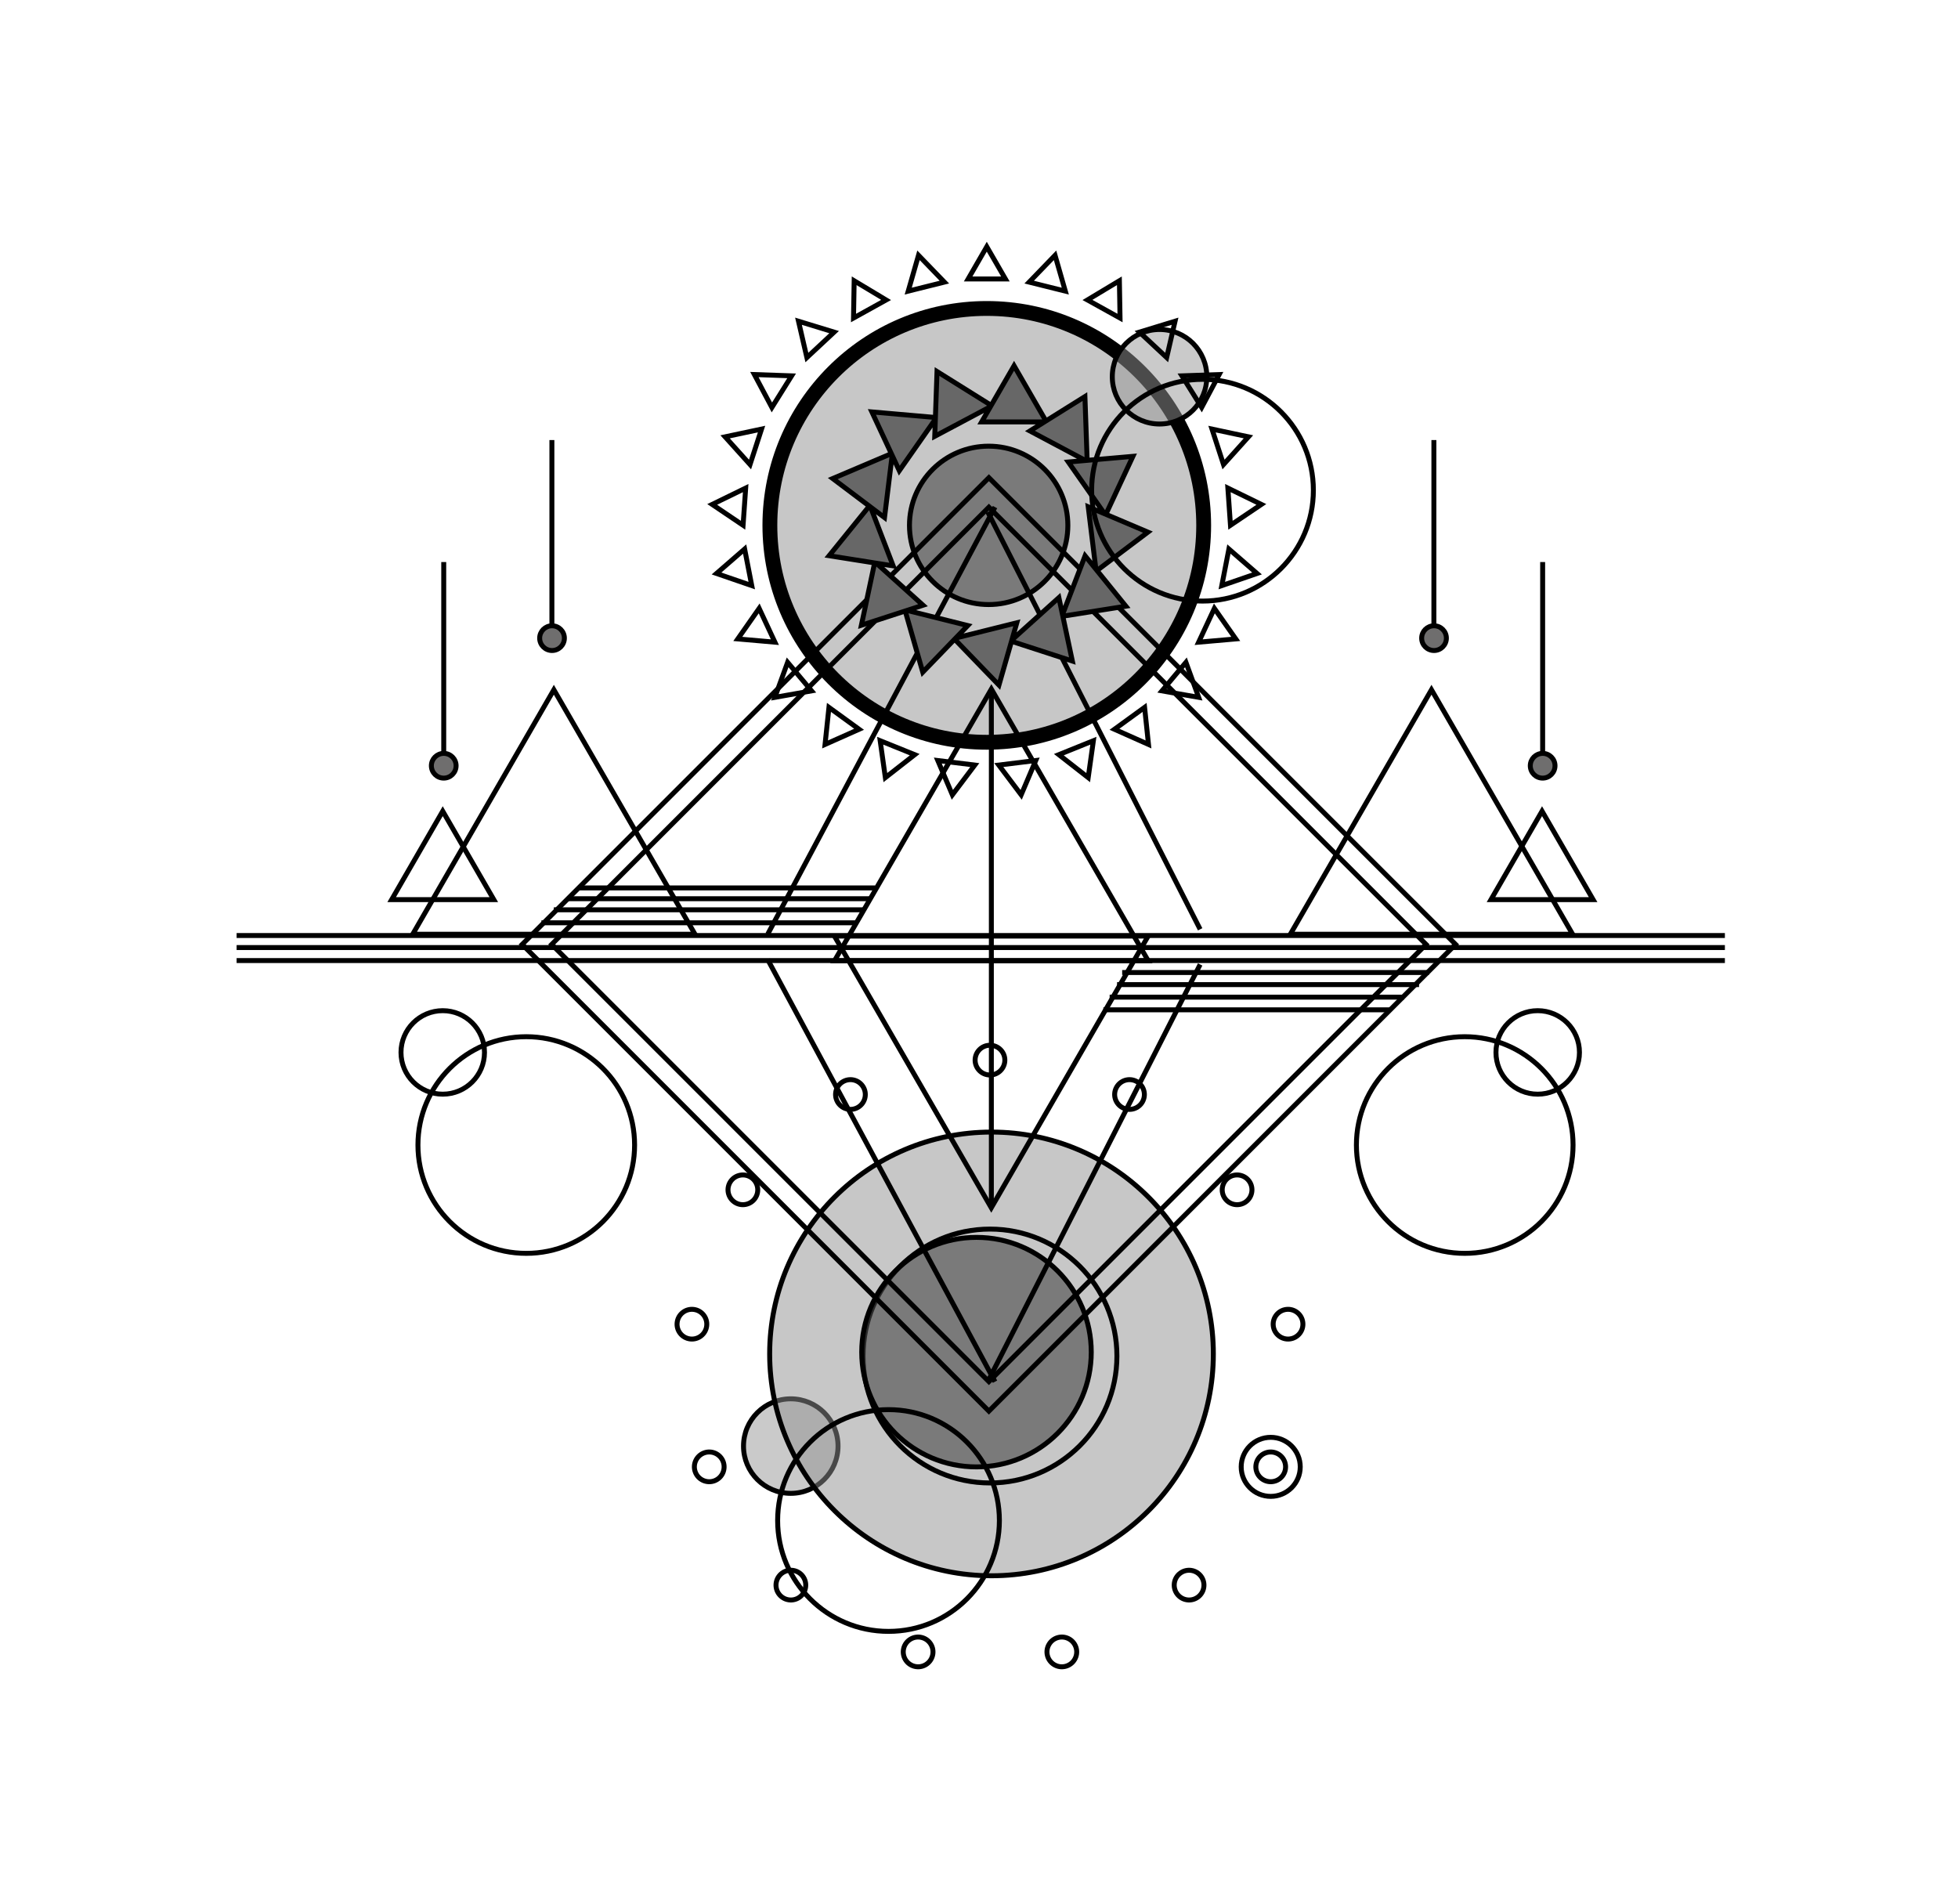
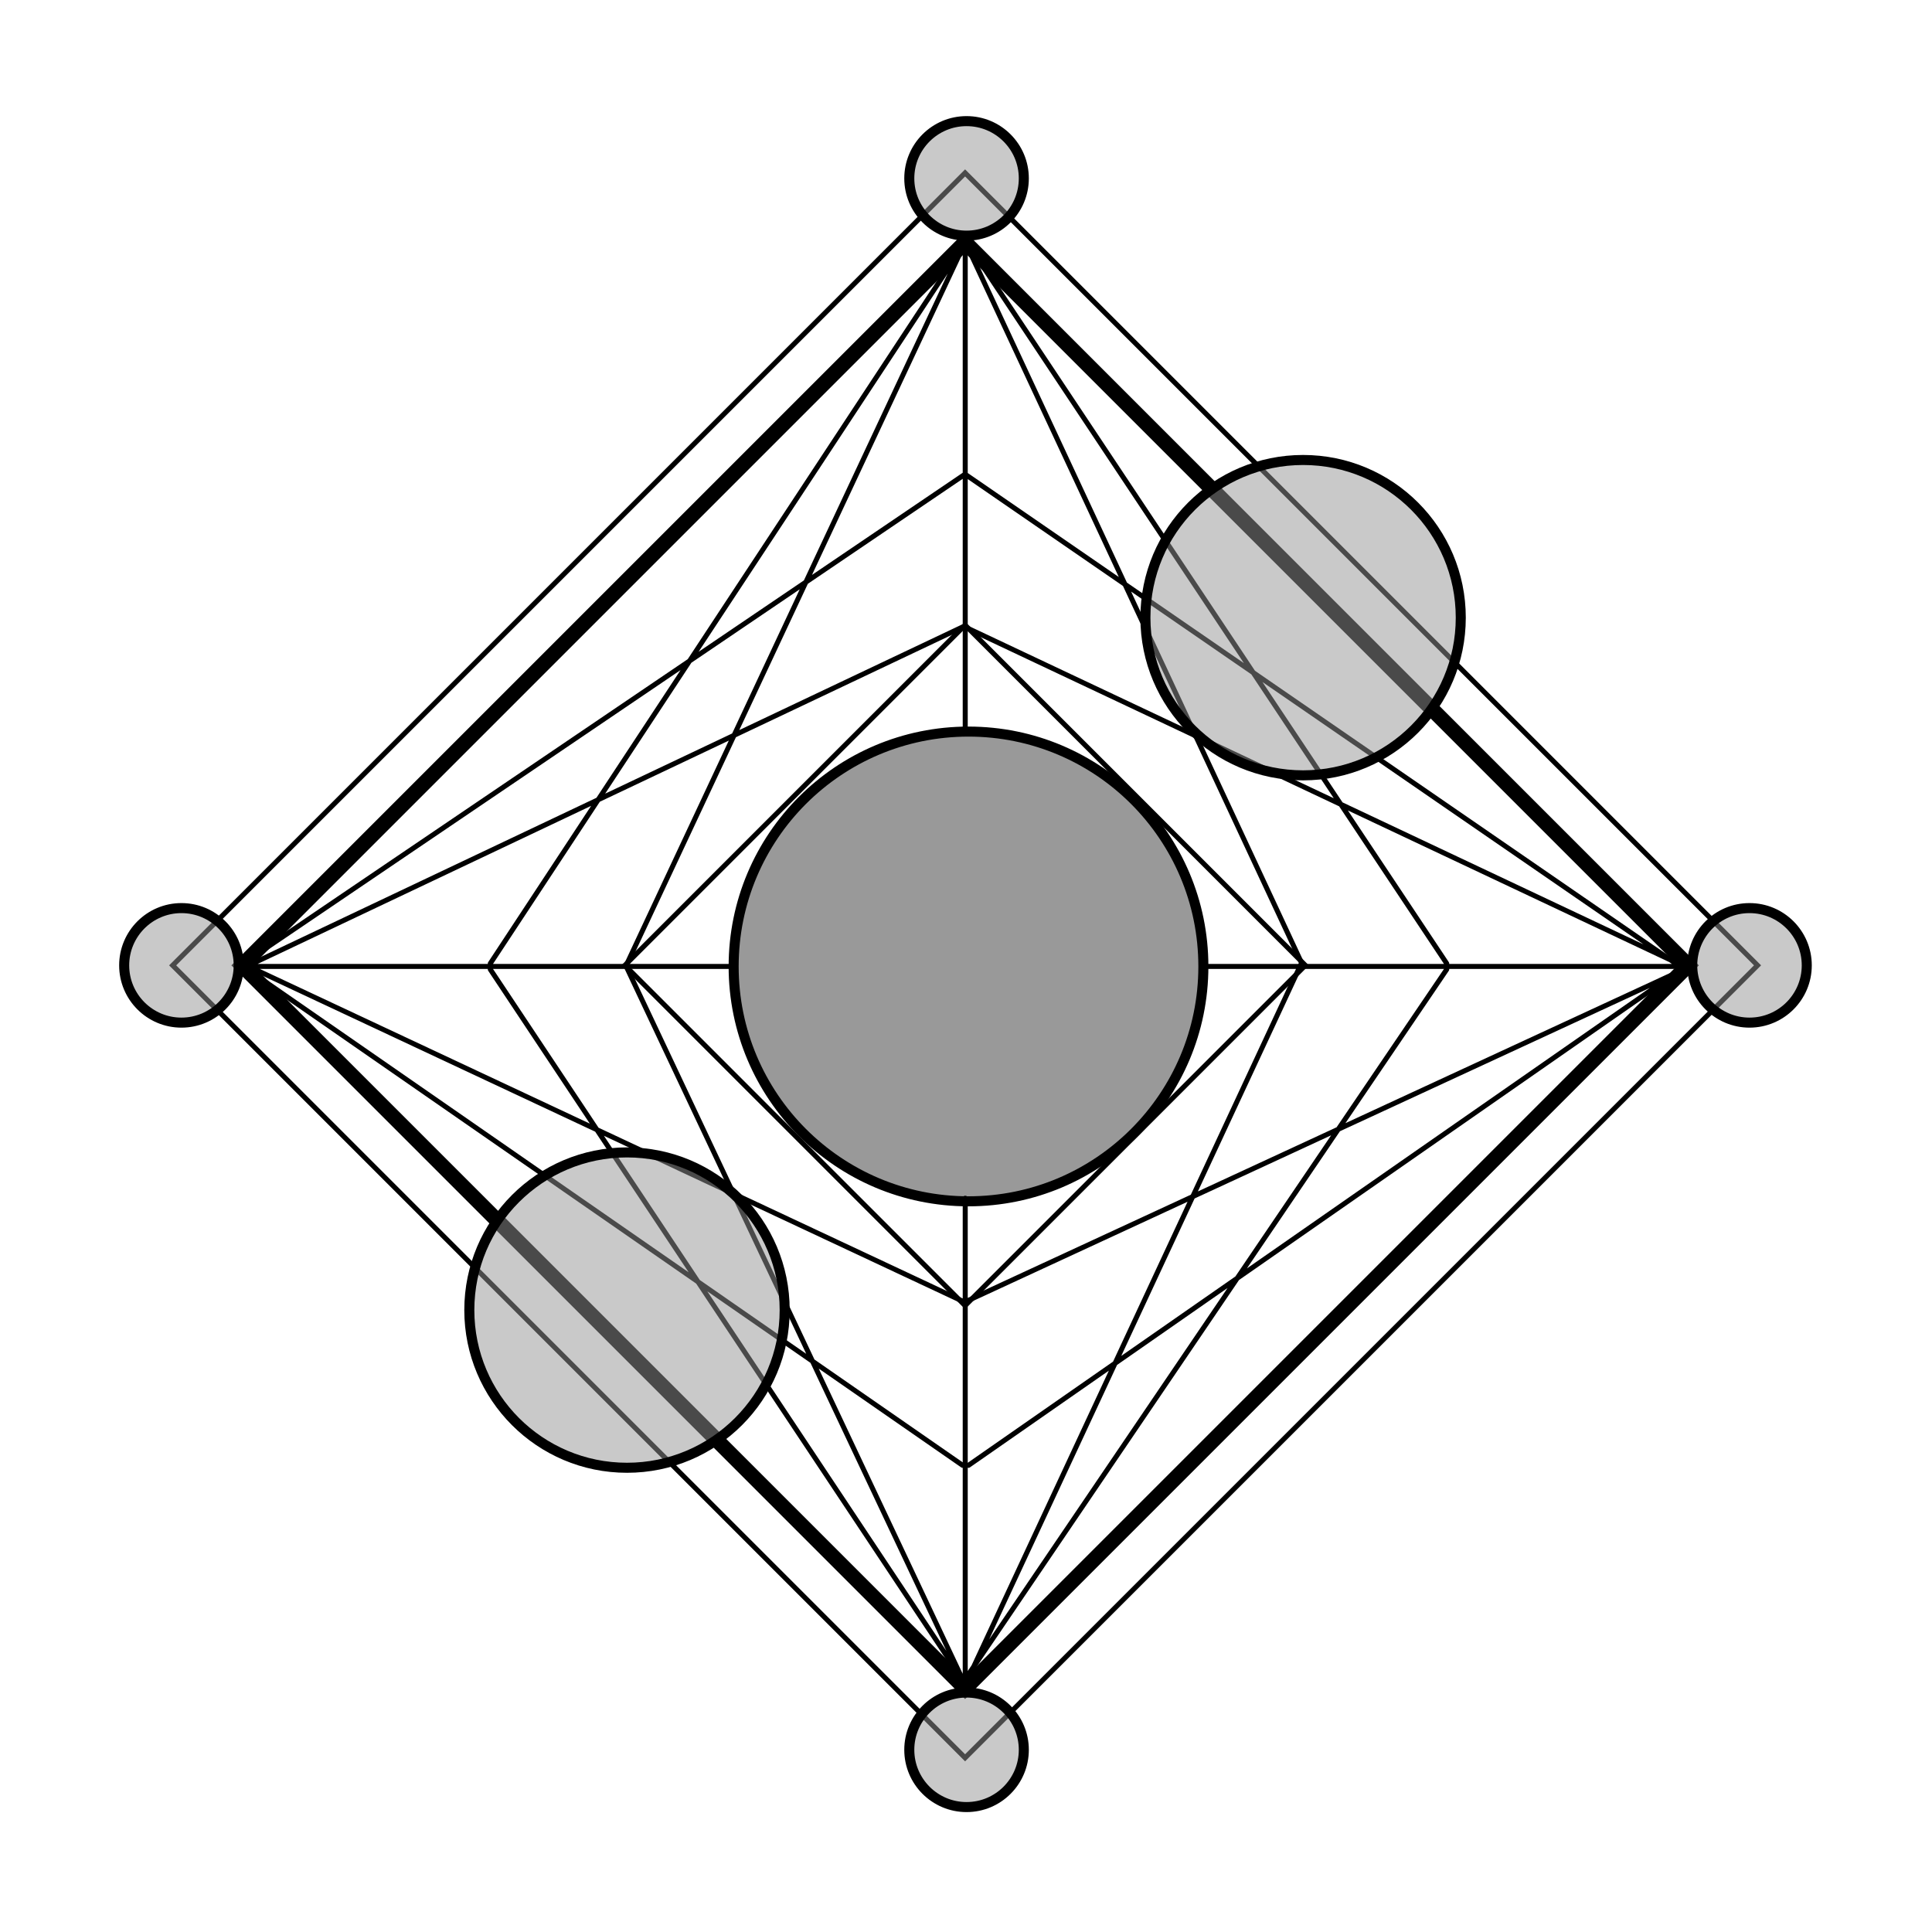
- <svg xmlns="http://www.w3.org/2000/svg" width="396" height="385" viewBox="0 0 396 385">
-   <g fill="none" fill-rule="evenodd">
-     <g stroke="#000" transform="translate(47 48.5)">
-       <g transform="translate(.5)">
-         <g transform="translate(102.087 12.153)">
-           <circle cx="49.986" cy="45.598" r="43.867" fill="#919191" fill-opacity=".5" stroke-width="3" />
-           <circle cx="84.93" cy="15.542" r="9.559" fill="#979797" fill-opacity=".5" />
-           <circle cx="10.344" cy="231.808" r="9.559" fill="#979797" fill-opacity=".5" />
-           <circle cx="50.942" cy="213.167" r="44.867" fill="#919191" fill-opacity=".5" />
-           <circle cx="50.634" cy="213.592" r="25.672" />
-           <circle cx="47.906" cy="212.808" r="23.211" fill="#474747" fill-opacity=".6" />
-           <circle cx="50.367" cy="45.598" r="16.017" fill="#474747" fill-opacity=".6" />
-         </g>
-         <path d="M153,90.861 L121.275,145.811 L184.725,145.811 L153,90.861 Z" />
-         <path d="M152.985,141.318 L121.259,196.268 L184.71,196.268 L152.985,141.318 Z" transform="rotate(-180 152.985 168.543)" />
-         <path stroke-linecap="square" d="M300.854 140.702L.854 140.702M300.854 145.766L.854 145.766M300.854 143.135L.854 143.135" />
-         <path d="M152.5,54.077 L64.077,142.5 L152.5,230.923 L240.923,142.5 L152.5,54.077 Z" />
-         <path d="M152.5,48.109 L58.109,142.5 L152.5,236.891 L246.891,142.5 L152.5,48.109 Z" />
-         <path stroke-linecap="square" d="M153 195L153 91.499M108 140L153.5 54.5M195 139L152.5 55.5M108 146L153.5 230.5M195 147L152.5 230.5" />
-         <path d="M264.375,115.553 L254.046,133.444 L274.704,133.444 L264.375,115.553 Z" />
-         <path fill="#676767" d="M142.008,26.634 L141.683,35.932 L128.837,34.808 L132.774,43.249 L120.917,48.282 L128.313,53.855 L120.185,63.891 L129.388,65.349 L126.709,77.954 L135.58,75.072 L139.128,87.445 L145.57,80.774 L154.535,90.058 L157.076,81.195 L169.382,85.194 L167.453,76.12 L180.206,74.1 L174.362,66.882 L184.662,59.121 L176.163,55.513 L181.628,43.793 L172.373,44.603 L171.922,31.707 L164.035,36.636 L157.591,25.474 L152.967,33.482 L142.008,26.634 Z M151.033,36.831 L161.979,36.831 L163.723,36.831 L160.801,38.657 L172.039,44.632 L168.564,44.936 L175.888,55.396 L172.59,53.996 L174.139,66.607 L171.953,63.908 L167.387,75.805 L166.656,72.366 L157.155,80.921 L158.15,77.452 L145.806,80.529 L148.237,78.012 L135.956,74.949 L139.181,73.902 L129.745,65.406 L133.138,65.943 L128.573,54.051 L131.39,56.174 L132.935,43.595 L134.38,46.693 L141.671,36.28 L141.55,39.74 L152.811,33.752 L151.033,36.831 Z" />
-         <path d="M42.041 115.553L31.712 133.444 52.37 133.444 42.041 115.553zM152.072 1.394L148.305 7.92 155.84 7.92 152.072 1.394zM165.881 3.135L160.647 8.555 167.958 10.378 165.881 3.135zM178.893 8.284L172.434 12.165 179.024 15.818 178.893 8.284zM190.153 16.465L182.947 18.668 188.458 23.807 190.153 16.465zM199.071 27.249L191.54 27.512 195.534 33.902 199.071 27.249zM204.994 39.844L197.623 38.277 199.952 45.444 204.994 39.844zM207.606 53.515L200.833 50.211 201.359 57.729 207.606 53.515zM206.729 67.481L201.042 62.537 199.604 69.934 206.729 67.481zM202.428 80.718L198.106 74.545 194.921 81.375 202.428 80.718zM194.928 92.532L192.351 85.451 187.507 91.224 194.928 92.532zM184.78 102.057L183.992 94.563 177.896 98.992 184.78 102.057zM172.585 108.765L173.634 101.303 166.647 104.126 172.585 108.765zM159.031 112.247L161.976 105.311 154.496 106.229 159.031 112.247zM145.113 112.247L149.648 106.229 142.169 105.311 145.113 112.247zM131.56 108.765L137.498 104.126 130.511 101.303 131.56 108.765zM119.365 102.057L126.249 98.992 120.152 94.563 119.365 102.057zM109.216 92.532L116.637 91.224 111.794 85.451 109.216 92.532zM101.716 80.718L109.223 81.375 106.039 74.545 101.716 80.718zM97.416 67.481L104.54 69.934 103.103 62.537 97.416 67.481zM96.539 53.515L102.786 57.729 103.312 50.211 96.539 53.515zM99.15 39.844L104.193 45.444 106.521 38.277 99.15 39.844zM105.073 27.249L108.611 33.902 112.604 27.512 105.073 27.249zM113.992 16.465L115.687 23.807 121.198 18.668 113.992 16.465zM125.252 8.284L125.12 15.818 131.711 12.165 125.252 8.284zM138.263 3.135L136.186 10.378 143.498 8.555 138.263 3.135z" />
-         <path d="M64.516 90.997L35.967 140.445 93.064 140.445 64.516 90.997zM242.012 90.997L213.463 140.445 270.56 140.445 242.012 90.997z" />
-         <g transform="translate(32.203 155.253)">
-           <circle cx="231.294" cy="9.092" r="8.444" />
-           <circle cx="9.841" cy="9.092" r="8.444" />
-           <circle cx="26.733" cy="27.82" r="21.908" />
-           <circle cx="216.534" cy="27.82" r="21.908" />
-         </g>
-         <circle cx="195.703" cy="50.641" r="22.424" />
-         <circle cx="132.199" cy="259.012" r="22.424" />
-       </g>
-       <path stroke-linecap="square" d="M63 138.129L125.501 138.129M180.455 148.184L241.501 148.184M179.423 150.631L239.5 150.631M177.924 153.165L236.5 153.165M176.652 155.729L233.5 155.729M65.5 135.501L127.438 135.501M68.5 133.259L128.5 133.259M70.5 131.075L129.5 131.075" />
+ <svg xmlns="http://www.w3.org/2000/svg" width="385" height="385" viewBox="0 0 385 385">
+   <g fill="none" fill-rule="evenodd" stroke="#000000" transform="translate(23 23)">
+     <g stroke-linecap="round" stroke-linejoin="round" transform="translate(24.706 24.882)">
+       <path d="M98.648 144.706L1.763 144.706M287.313 144.706L192.782 144.706M144.64 98.319L144.64.588M144.64 288.611L144.64 190.879M144.376 211.527L.588 144.118M144.818 211.459L285.294 146.471M77.045 144.574L144.468.734M211.902 144.512L144.763.58M211.568 144.216L145.294 286.471M77.135 144.804L144.612 287.831M144.639 77.082L288.163 144.812M144.118 77.059L2.105 144.382M144.408 287.309L50 145.294M144.625.447L50 144.118M144.804.147L240.588 144.118M144.801 286.499L240.588 145.294M286.786 144.514L144.686 46.666M.034 144.618L144.586 46.627M.731 144.683L144.118 244.118M288.095 144.696L145.294 244.118" />
    </g>
-     <path stroke="#000" stroke-linecap="square" d="M290 128L290 89.497M111.619 128L111.619 89.497M311.996 152.672L311.996 114.169M89.744 152.672L89.744 114.169" />
-     <circle cx="311.996" cy="154.867" r="2.5" fill="#6F6E6E" stroke="#000" />
-     <path stroke="#000" d="M200.221,217.41 C201.882,217.41 203.228,216.064 203.228,214.403 C203.228,212.742 201.882,211.396 200.221,211.396 C198.56,211.396 197.213,212.742 197.213,214.403 C197.213,216.064 198.56,217.41 200.221,217.41 Z M227.029,224.014 C228.496,224.793 230.316,224.237 231.096,222.77 C231.876,221.304 231.319,219.483 229.853,218.703 C228.386,217.923 226.565,218.48 225.786,219.947 C225.006,221.413 225.563,223.234 227.029,224.014 Z M247.733,242.357 C248.685,243.717 250.561,244.048 251.921,243.095 C253.282,242.143 253.612,240.268 252.66,238.907 C251.707,237.547 249.832,237.216 248.471,238.169 C247.111,239.121 246.78,240.996 247.733,242.357 Z M257.518,268.174 C257.72,269.823 259.221,270.995 260.869,270.793 C262.518,270.59 263.69,269.09 263.488,267.441 C263.285,265.793 261.785,264.621 260.136,264.823 C258.488,265.026 257.315,266.526 257.518,268.174 Z M254.192,295.583 C253.597,297.134 254.371,298.873 255.922,299.468 C257.472,300.064 259.212,299.289 259.807,297.739 C260.402,296.188 259.628,294.448 258.077,293.853 C256.526,293.258 254.787,294.033 254.192,295.583 Z M238.476,318.346 C237.242,319.457 237.142,321.359 238.254,322.593 C239.365,323.827 241.267,323.927 242.501,322.816 C243.735,321.704 243.835,319.803 242.724,318.568 C241.612,317.334 239.711,317.234 238.476,318.346 Z M214.026,331.17 C212.414,331.572 211.433,333.204 211.835,334.815 C212.237,336.427 213.869,337.408 215.481,337.006 C217.092,336.604 218.073,334.972 217.671,333.36 C217.269,331.749 215.637,330.768 214.026,331.17 Z M186.416,331.17 C184.804,330.768 183.172,331.749 182.77,333.36 C182.369,334.972 183.349,336.604 184.961,337.006 C186.572,337.408 188.204,336.427 188.606,334.815 C189.008,333.204 188.027,331.572 186.416,331.17 Z M161.965,318.346 C160.731,317.234 158.829,317.334 157.718,318.568 C156.607,319.803 156.706,321.704 157.94,322.816 C159.175,323.927 161.076,323.827 162.188,322.593 C163.299,321.359 163.199,319.457 161.965,318.346 Z M146.25,295.583 C145.654,294.033 143.915,293.258 142.364,293.853 C140.814,294.448 140.039,296.188 140.635,297.739 C141.23,299.289 142.969,300.064 144.52,299.468 C146.07,298.873 146.845,297.134 146.25,295.583 Z M142.924,268.174 C143.126,266.526 141.954,265.026 140.305,264.823 C138.657,264.621 137.156,265.793 136.954,267.441 C136.751,269.09 137.924,270.59 139.572,270.793 C141.221,270.995 142.721,269.823 142.924,268.174 Z M152.709,242.357 C153.661,240.996 153.331,239.121 151.97,238.169 C150.61,237.216 148.734,237.547 147.782,238.907 C146.829,240.268 147.16,242.143 148.52,243.095 C149.881,244.048 151.756,243.717 152.709,242.357 Z M173.412,224.014 C174.879,223.234 175.436,221.413 174.656,219.947 C173.876,218.48 172.055,217.923 170.589,218.703 C169.122,219.483 168.565,221.304 169.345,222.77 C170.125,224.237 171.946,224.793 173.412,224.014 Z" />
-     <circle cx="89.744" cy="154.867" r="2.5" fill="#6F6E6E" stroke="#000" />
-     <circle cx="290.027" cy="129.061" r="2.5" fill="#6F6E6E" stroke="#000" />
-     <circle cx="111.646" cy="129.061" r="2.5" fill="#6F6E6E" stroke="#000" />
-     <circle cx="256.999" cy="296.661" r="5.971" stroke="#000" />
+     <g transform="translate(.416)">
+       <rect width="95.893" height="95.893" x="120.957" y="121.426" transform="rotate(45 168.904 169.373)" />
+       <rect width="203.779" height="203.779" x="67.014" y="67.483" stroke-width="3" transform="rotate(45 168.904 169.373)" />
+       <rect width="223.326" height="223.326" x="57.24" y="57.709" transform="rotate(45 168.904 169.373)" />
+       <circle class="reaction-class-1" cx="169.584" cy="169.59" r="46.802" fill="#353535" fill-opacity=".5" stroke-width="2" />
+       <circle class="reaction-class-3" cx="236.258" cy="100.085" r="31.422" fill="#949494" fill-opacity=".5" stroke-width="2" />
+       <circle class="reaction-class-2" cx="101.529" cy="238.068" r="31.422" fill="#949494" fill-opacity=".5" stroke-width="2" />
+       <circle cx="12.74" cy="169.373" r="11.411" fill="#949494" fill-opacity=".5" stroke-width="2" />
+       <circle cx="325.217" cy="169.373" r="11.411" fill="#949494" fill-opacity=".5" stroke-width="2" />
+       <circle cx="169.194" cy="12.548" r="11.411" fill="#949494" fill-opacity=".5" stroke-width="2" />
+       <circle cx="169.194" cy="325.693" r="11.411" fill="#949494" fill-opacity=".5" stroke-width="2" />
+     </g>
  </g>
</svg>
